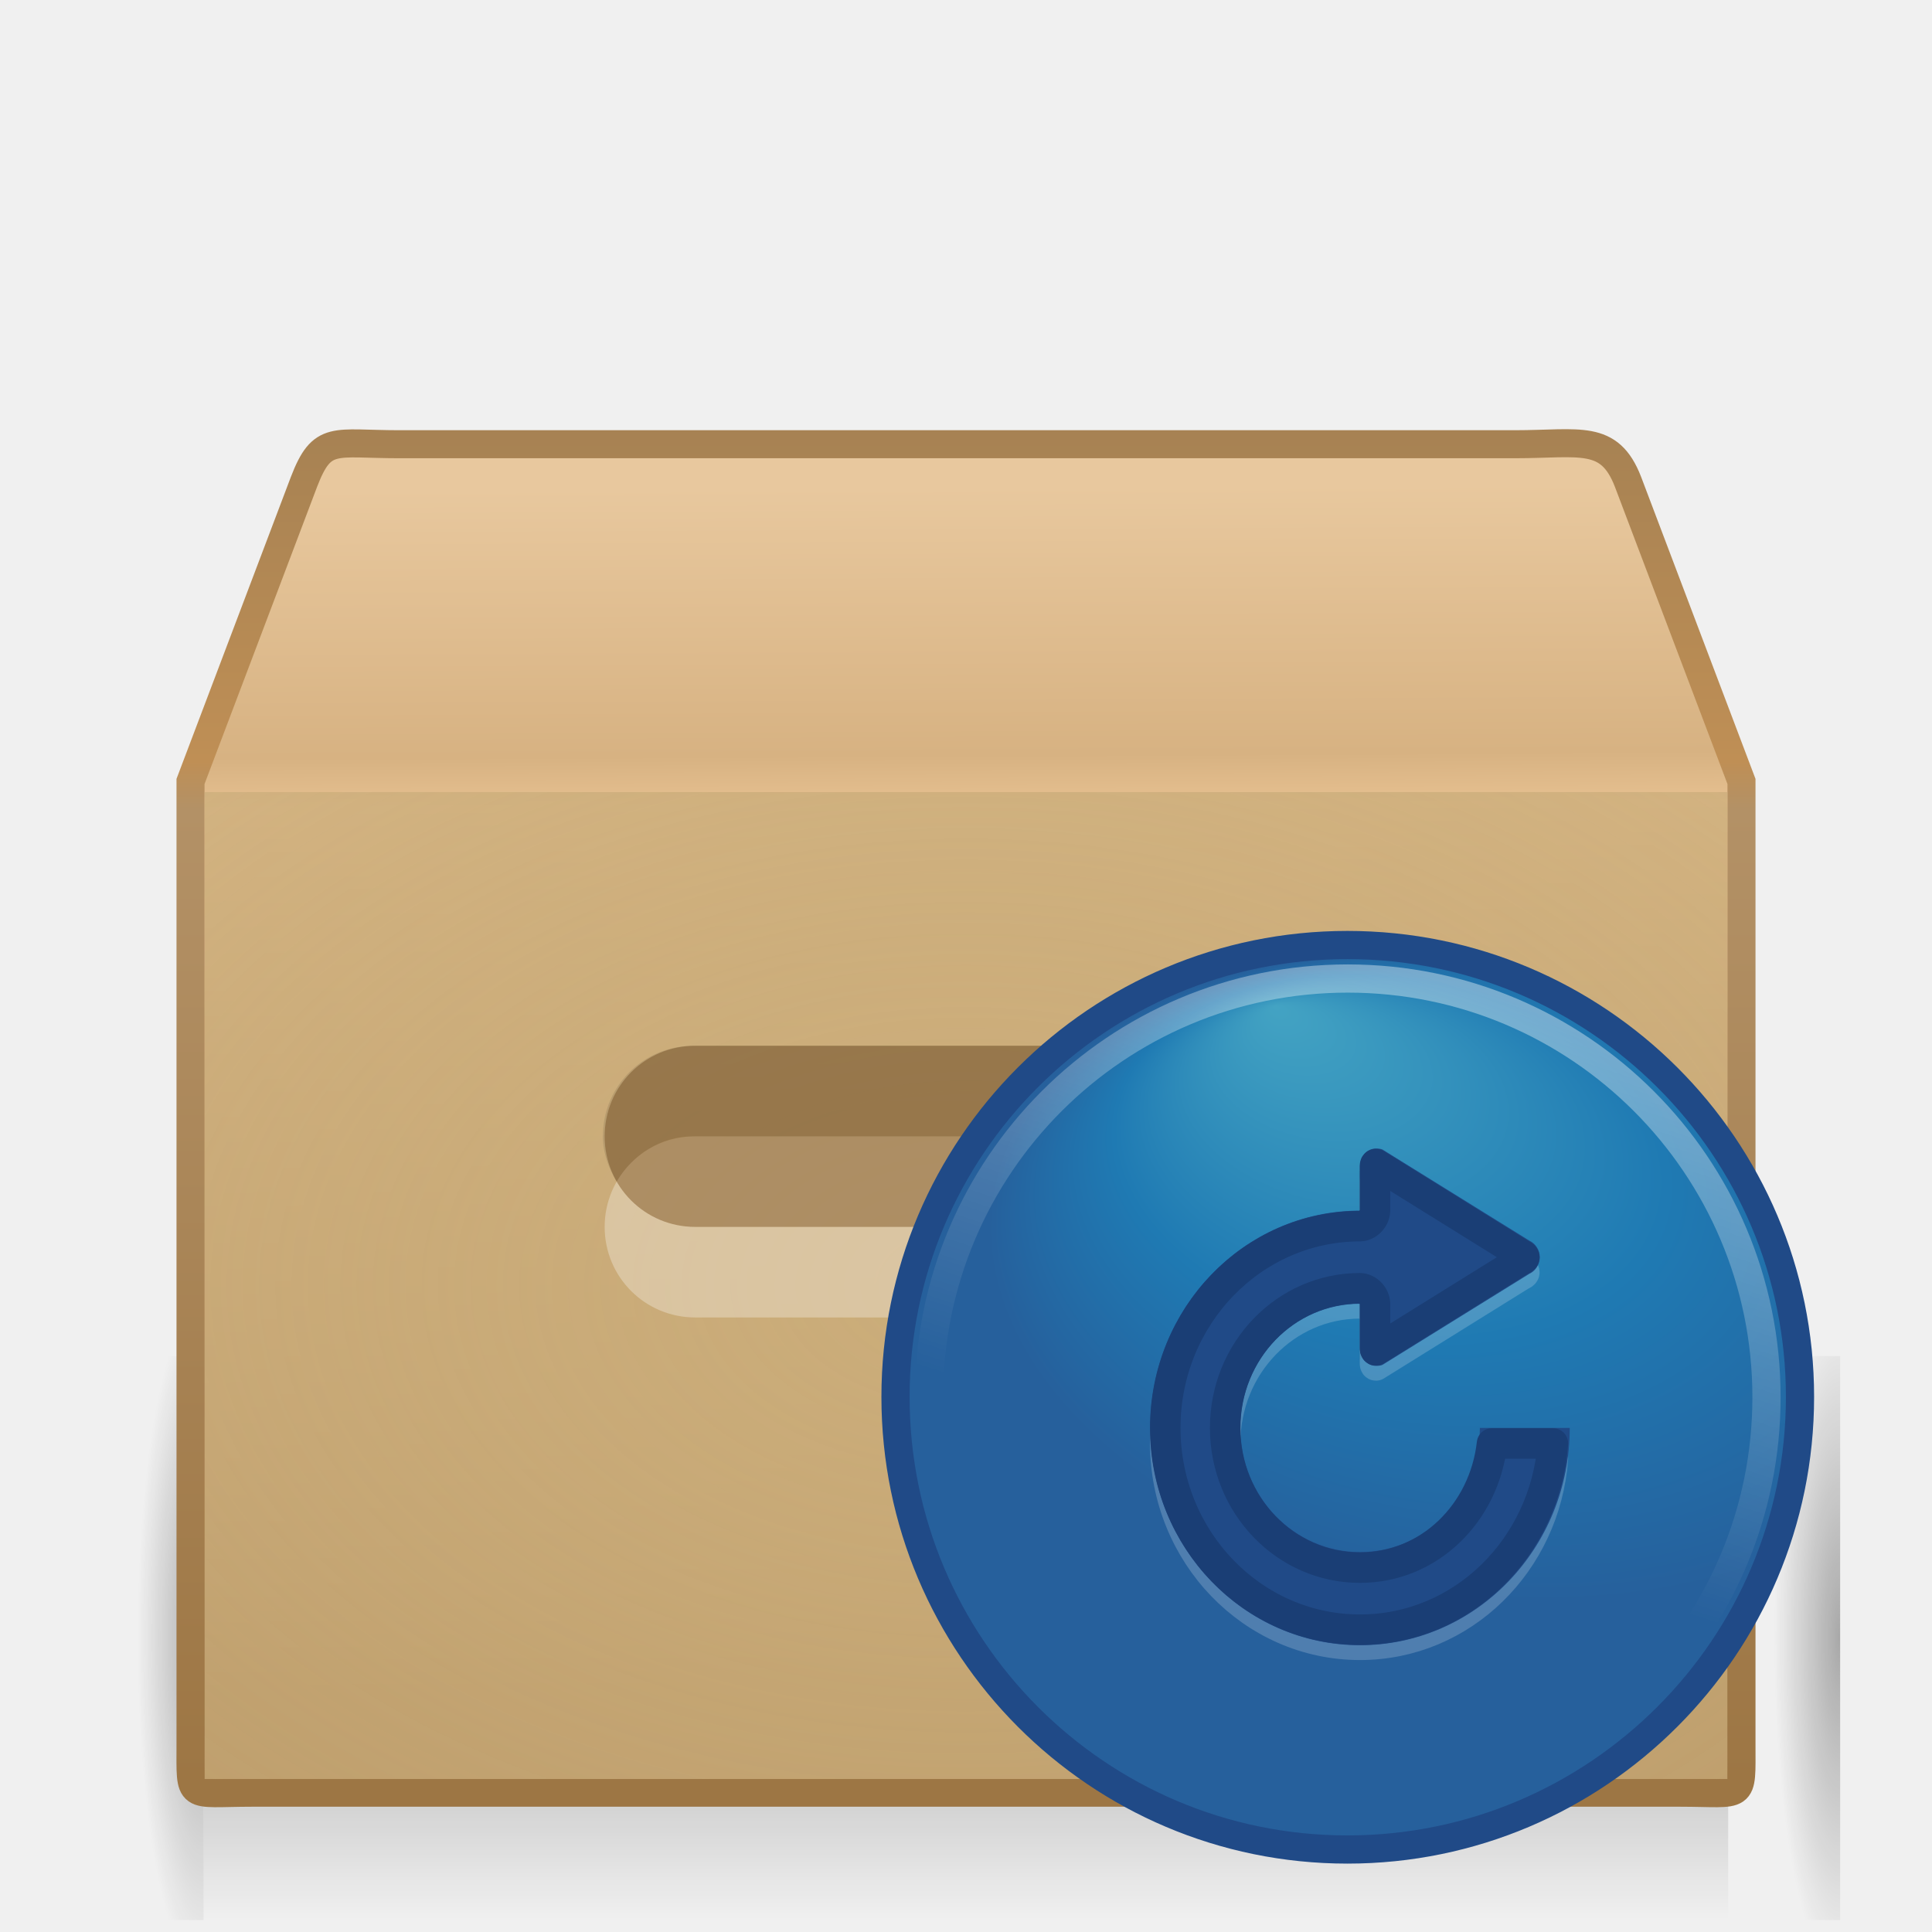
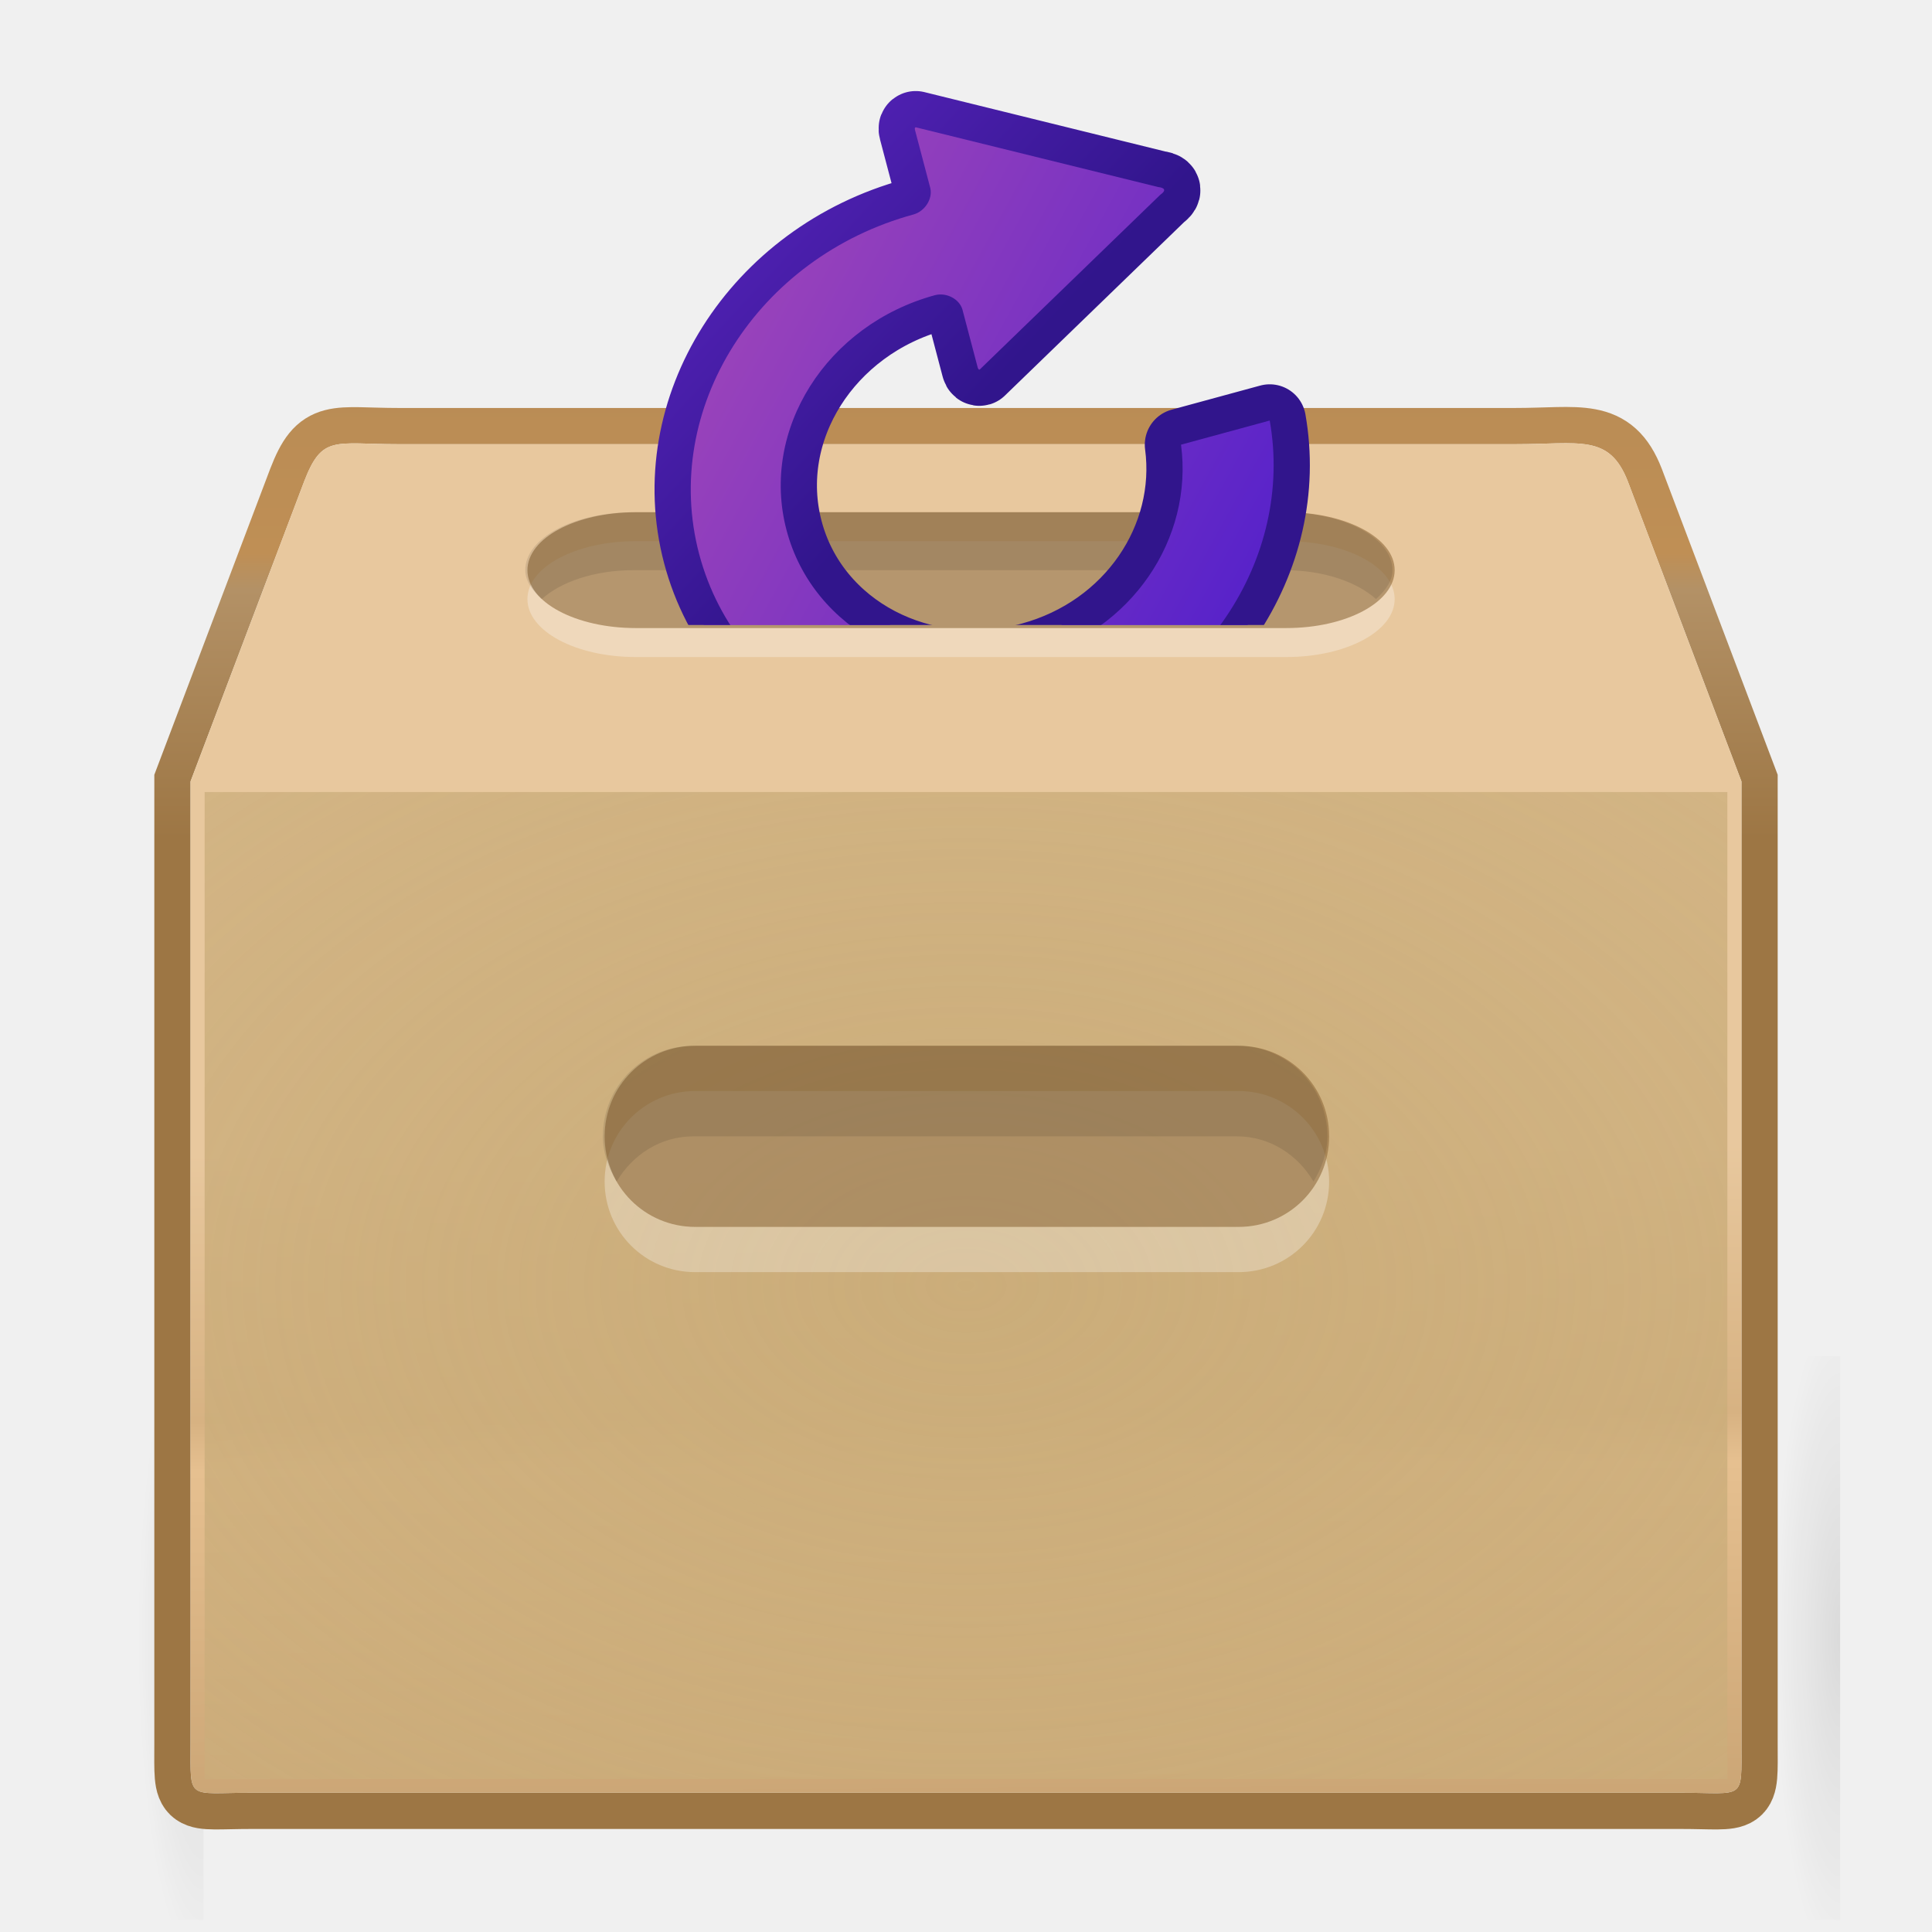
- <svg xmlns="http://www.w3.org/2000/svg" style="isolation:isolate" viewBox="0 0 128 128" width="128" height="128">
+ <svg xmlns="http://www.w3.org/2000/svg" style="isolation:isolate" viewBox="0 0 24 24" width="24pt" height="24pt">
  <defs>
-     <clipPath id="_clipPath_dFczYKQ8ZQGORPXOfC5prvewBWl58MlQ">
-       <rect width="128" height="128" />
+     <clipPath id="_clipPath_O3pj5hJF1Aofc4UposHu3hA7hijpBPxD">
+       <rect width="24" height="24" />
    </clipPath>
  </defs>
-   <g clip-path="url(#_clipPath_dFczYKQ8ZQGORPXOfC5prvewBWl58MlQ)">
-     <g id="software-properties">
-       <g id="layer1">
-         <g id="g3305" style="opacity:0.3;">
-           <radialGradient id="_rgradient_0" fx="0%" fy="50%" cx="0%" cy="50%" r="59.204%">
-             <stop offset="0%" stop-opacity="1" style="stop-color:rgb(0,0,0)" />
-             <stop offset="100%" stop-opacity="0" style="stop-color:rgb(0,0,0)" />
+   <g clip-path="url(#_clipPath_O3pj5hJF1Aofc4UposHu3hA7hijpBPxD)">
+     <clipPath id="_clipPath_rZSNb7avlA83THGGrgyLagBfEpu7daej">
+       <rect x="0" y="0" width="24" height="24" transform="matrix(1,0,0,1,0,0)" fill="rgb(255,255,255)" />
+     </clipPath>
+     <g clip-path="url(#_clipPath_rZSNb7avlA83THGGrgyLagBfEpu7daej)">
+       <g>
+         <g>
+           <g style="opacity:0.3;">
+             <g opacity="0.3">
+               <radialGradient id="_rgradient_12" fx="5.742864719326946e-7" fy="0.5" cx="5.742864719326946e-7" cy="0.5" r="0.592" gradientTransform="matrix(1.387,0,0,7.006,1.141,16.845)" gradientUnits="userSpaceOnUse">
+                 <stop offset="0%" stop-opacity="1" style="stop-color:rgb(0,0,0)" />
+                 <stop offset="100%" stop-opacity="0" style="stop-color:rgb(0,0,0)" />
+               </radialGradient>
+               <rect x="1.141" y="16.845" width="1.387" height="7.006" transform="matrix(-1,0,0,-1,3.669,40.696)" fill="url(#_rgradient_12)" />
+             </g>
+             <g opacity="0.3">
+               <linearGradient id="_lgradient_28" x1="0" y1="0.5" x2="2.83276944882399e-16" y2="-0.5" gradientTransform="matrix(18.94,0,0,7.006,2.528,16.845)" gradientUnits="userSpaceOnUse">
+                 <stop offset="0%" stop-opacity="0" style="stop-color:rgb(0,0,0)" />
+                 <stop offset="50.003%" stop-opacity="1" style="stop-color:rgb(0,0,0)" />
+                 <stop offset="100%" stop-opacity="0" style="stop-color:rgb(0,0,0)" />
+               </linearGradient>
+               <rect x="2.528" y="16.845" width="18.94" height="7.006" transform="matrix(1,0,0,1,0,0)" fill="url(#_lgradient_28)" />
+             </g>
+             <g opacity="0.3">
+               <radialGradient id="_rgradient_13" fx="0" fy="0.5" cx="0" cy="0.5" r="0.592" gradientTransform="matrix(1.387,0,0,7.006,21.472,16.845)" gradientUnits="userSpaceOnUse">
+                 <stop offset="0%" stop-opacity="1" style="stop-color:rgb(0,0,0)" />
+                 <stop offset="100%" stop-opacity="0" style="stop-color:rgb(0,0,0)" />
+               </radialGradient>
+               <rect x="21.472" y="16.845" width="1.387" height="7.006" transform="matrix(-1,0,0,-1,44.331,40.696)" fill="url(#_rgradient_13)" />
+             </g>
+           </g>
+           <linearGradient id="_lgradient_29" x1="0" y1="0.5" x2="0.007" y2="1.5" gradientTransform="matrix(19.268,0,0,16.77,2.366,5.506)" gradientUnits="userSpaceOnUse">
+             <stop offset="2.602%" stop-opacity="1" style="stop-color:rgb(232,200,158)" />
+             <stop offset="22.766%" stop-opacity="1" style="stop-color:rgb(215,178,130)" />
+             <stop offset="26.47%" stop-opacity="1" style="stop-color:rgb(230,192,144)" />
+             <stop offset="92.725%" stop-opacity="1" style="stop-color:rgb(159,122,74)" />
+           </linearGradient>
+           <mask id="_mask_smNtIgxJ2Zi4vomawjNrmVCSfoWYMOja" x="-200%" y="-200%" width="400%" height="400%">
+             <rect x="-200%" y="-200%" width="400%" height="400%" style="fill:white;" />
+             <path d=" M 4.957 5.518 L 18.817 5.518 C 19.626 5.518 19.991 5.385 20.223 5.984 L 21.633 9.707 L 21.633 21.657 C 21.633 22.38 21.682 22.27 20.873 22.27 L 6.084 22.27 L 3.127 22.27 C 2.318 22.27 2.367 22.38 2.367 21.657 L 2.367 9.707 L 3.777 5.984 C 4.003 5.397 4.148 5.518 4.957 5.518 Z " fill="black" stroke="none" />
+           </mask>
+           <linearGradient id="_lgradient_30" x1="0" y1="0.5" x2="6.123233995736766e-17" y2="-0.5">
+             <stop offset="0%" stop-opacity="1" style="stop-color:rgb(157,118,68)" />
+             <stop offset="24.601%" stop-opacity="1" style="stop-color:rgb(179,145,102)" />
+             <stop offset="28.179%" stop-opacity="1" style="stop-color:rgb(191,143,85)" />
+             <stop offset="100%" stop-opacity="1" style="stop-color:rgb(167,130,83)" />
+           </linearGradient>
+           <path d=" M 4.957 5.518 L 18.817 5.518 C 19.626 5.518 19.991 5.385 20.223 5.984 L 21.633 9.707 L 21.633 21.657 C 21.633 22.38 21.682 22.27 20.873 22.27 L 6.084 22.27 L 3.127 22.27 C 2.318 22.27 2.367 22.38 2.367 21.657 L 2.367 9.707 L 3.777 5.984 C 4.003 5.397 4.148 5.518 4.957 5.518 Z " fill="url(#_lgradient_29)" mask="url(#_mask_smNtIgxJ2Zi4vomawjNrmVCSfoWYMOja)" vector-effect="non-scaling-stroke" stroke-width="1.2" stroke="url(#_lgradient_30)" stroke-linejoin="miter" stroke-linecap="round" stroke-miterlimit="4" />
+           <path d=" M 4.957 5.518 L 18.817 5.518 C 19.626 5.518 19.991 5.385 20.223 5.984 L 21.633 9.707 L 21.633 21.657 C 21.633 22.38 21.682 22.27 20.873 22.27 L 6.084 22.27 L 3.127 22.27 C 2.318 22.27 2.367 22.38 2.367 21.657 L 2.367 9.707 L 3.777 5.984 C 4.003 5.397 4.148 5.518 4.957 5.518 Z " fill="url(#_lgradient_29)" />
+           <radialGradient id="_rgradient_14" fx="0.5" fy="0.5" cx="0.5" cy="0.5" r="2.7" gradientTransform="matrix(18.916,0,0,12.26,2.542,9.839)" gradientUnits="userSpaceOnUse">
+             <stop offset="0%" stop-opacity="1" style="stop-color:rgb(203,173,122)" />
+             <stop offset="100%" stop-opacity="0" style="stop-color:rgb(203,174,125)" />
          </radialGradient>
-           <rect x="6.085" y="89.841" width="7.399" height="37.365" transform="matrix(-1,0,0,-1,19.569,217.047)" fill="url(#_rgradient_0)" />
-           <linearGradient id="_lgradient_0" x1="24.149%" y1="100.002%" x2="24.149%" y2="-0.003%">
-             <stop offset="0%" stop-opacity="0" style="stop-color:rgb(0,0,0)" />
-             <stop offset="50%" stop-opacity="1" style="stop-color:rgb(0,0,0)" />
-             <stop offset="100%" stop-opacity="0" style="stop-color:rgb(0,0,0)" />
-           </linearGradient>
-           <rect x="13.484" y="89.841" width="101.012" height="37.365" transform="matrix(1,0,0,1,0,0)" fill="url(#_lgradient_0)" />
-           <radialGradient id="_rgradient_1" fx="0%" fy="50%" cx="0%" cy="50%" r="59.204%">
-             <stop offset="0%" stop-opacity="1" style="stop-color:rgb(0,0,0)" />
-             <stop offset="100%" stop-opacity="0" style="stop-color:rgb(0,0,0)" />
-           </radialGradient>
-           <rect x="114.516" y="89.841" width="7.399" height="37.365" transform="matrix(-1,0,0,-1,236.431,217.047)" fill="url(#_rgradient_1)" />
-         </g>
-         <linearGradient id="_lgradient_1" x1="54.288%" y1="0.51%" x2="54.832%" y2="95.159%">
-           <stop offset="2.174%" stop-opacity="1" style="stop-color:rgb(232,200,158)" />
-           <stop offset="23.478%" stop-opacity="1" style="stop-color:rgb(215,178,130)" />
-           <stop offset="27.391%" stop-opacity="1" style="stop-color:rgb(230,192,144)" />
-           <stop offset="97.391%" stop-opacity="1" style="stop-color:rgb(159,122,74)" />
-         </linearGradient>
-         <linearGradient id="_lgradient_2" x1="29.184%" y1="-1.38%" x2="29.184%" y2="101.498%">
-           <stop offset="0%" stop-opacity="1" style="stop-color:rgb(167,130,83)" />
-           <stop offset="23.913%" stop-opacity="1" style="stop-color:rgb(191,143,85)" />
-           <stop offset="27.391%" stop-opacity="1" style="stop-color:rgb(179,145,102)" />
-           <stop offset="98.261%" stop-opacity="1" style="stop-color:rgb(157,118,68)" />
-         </linearGradient>
-         <path d=" M 26.436 29.431 L 100.359 29.431 C 104.674 29.431 106.616 28.72 107.856 31.913 L 115.378 51.773 L 115.378 115.505 C 115.378 119.361 115.636 118.772 111.321 118.772 L 32.449 118.772 L 16.679 118.772 C 12.364 118.772 12.622 119.361 12.622 115.505 L 12.622 51.773 L 20.144 31.913 C 21.349 28.784 22.121 29.431 26.436 29.431 Z " fill="url(#_lgradient_1)" vector-effect="non-scaling-stroke" stroke-width="1.857" stroke="url(#_lgradient_2)" stroke-linejoin="miter" stroke-linecap="round" stroke-miterlimit="4" />
-         <radialGradient id="_rgradient_2" fx="50%" fy="50%" cx="50%" cy="50%" r="270%">
-           <stop offset="0%" stop-opacity="1" style="stop-color:rgb(203,173,122)" />
-           <stop offset="100%" stop-opacity="0" style="stop-color:rgb(203,174,125)" />
-         </radialGradient>
-         <rect x="13.558" y="52.477" width="100.884" height="65.388" transform="matrix(1,0,0,1,0,0)" fill="url(#_rgradient_2)" />
-         <g opacity="0.505">
-           <linearGradient id="_lgradient_3" x1="50%" y1="62.271%" x2="115.231%" y2="115.648%">
-             <stop offset="0%" stop-opacity="0" style="stop-color:rgb(255,255,255)" />
-             <stop offset="100%" stop-opacity="0" style="stop-color:rgb(255,255,255)" />
-           </linearGradient>
-           <path d=" M 28.786 31.946 L 98.085 31.946 C 102.131 31.946 104.634 33.327 106.329 37.124 L 112.165 53.06 L 112.165 110.514 C 112.165 114.14 110.113 115.966 106.068 115.966 L 21.531 115.966 C 17.485 115.966 15.835 113.958 15.835 110.332 L 15.835 53.06 L 21.483 36.782 C 22.613 33.84 24.74 31.946 28.786 31.946 Z " fill="none" vector-effect="non-scaling-stroke" stroke-width="1.386" stroke="url(#_lgradient_3)" stroke-linejoin="miter" stroke-linecap="butt" stroke-miterlimit="4" />
+           <rect x="2.542" y="9.839" width="18.916" height="12.26" transform="matrix(1,0,0,1,0,0)" fill="url(#_rgradient_14)" />
+           <g style="opacity:0.505;">
+             <g opacity="0.505">
+               <mask id="_mask_h0ONvoDQAHYhySGsqS9t3TfyGdiBg6Ty" x="-200%" y="-200%" width="400%" height="400%">
+                 <rect x="-200%" y="-200%" width="400%" height="400%" style="fill:white;" />
+                 <path d=" M 5.397 5.99 L 18.391 5.99 C 19.15 5.99 19.619 6.249 19.937 6.961 L 21.031 9.949 L 21.031 20.721 C 21.031 21.401 20.646 21.744 19.888 21.744 L 4.037 21.744 C 3.278 21.744 2.969 21.367 2.969 20.687 L 2.969 9.949 L 4.028 6.897 C 4.24 6.345 4.639 5.99 5.397 5.99 Z " fill="black" stroke="none" />
+               </mask>
+               <linearGradient id="_lgradient_31" x1="0" y1="0.5" x2="0.814" y2="1.081">
+                 <stop offset="55.061%" stop-opacity="0" style="stop-color:rgb(255,255,255)" />
+                 <stop offset="100%" stop-opacity="0" style="stop-color:rgb(255,255,255)" />
+               </linearGradient>
+               <path d=" M 5.397 5.99 L 18.391 5.99 C 19.15 5.99 19.619 6.249 19.937 6.961 L 21.031 9.949 L 21.031 20.721 C 21.031 21.401 20.646 21.744 19.888 21.744 L 4.037 21.744 C 3.278 21.744 2.969 21.367 2.969 20.687 L 2.969 9.949 L 4.028 6.897 C 4.24 6.345 4.639 5.99 5.397 5.99 Z " fill="none" mask="url(#_mask_h0ONvoDQAHYhySGsqS9t3TfyGdiBg6Ty)" vector-effect="non-scaling-stroke" stroke-width="2.772" stroke="url(#_lgradient_31)" stroke-linejoin="miter" stroke-linecap="butt" stroke-miterlimit="4" />
+               <path d=" M 5.397 5.99 L 18.391 5.99 C 19.15 5.99 19.619 6.249 19.937 6.961 L 21.031 9.949 L 21.031 20.721 C 21.031 21.401 20.646 21.744 19.888 21.744 L 4.037 21.744 C 3.278 21.744 2.969 21.367 2.969 20.687 L 2.969 9.949 L 4.028 6.897 C 4.24 6.345 4.639 5.99 5.397 5.99 Z " fill="none" />
+             </g>
+           </g>
+           <g style="opacity:0.3;">
+             <g opacity="0.3">
+               <mask id="_mask_tLbq4IfrH0RoywkhAeufXH9hL0aT2NBc" x="-200%" y="-200%" width="400%" height="400%">
+                 <rect x="-200%" y="-200%" width="400%" height="400%" style="fill:white;" />
+                 <line x1="2.367" y1="9.664" x2="21.633" y2="9.664" fill="black" stroke="none" />
+               </mask>
+               <linearGradient id="_lgradient_32" x1="0" y1="0.5" x2="1" y2="0.5">
+                 <stop offset="0%" stop-opacity="0.012" style="stop-color:rgb(255,255,255)" />
+                 <stop offset="15.869%" stop-opacity="1" style="stop-color:rgb(255,255,255)" />
+                 <stop offset="84.048%" stop-opacity="1" style="stop-color:rgb(255,255,255)" />
+                 <stop offset="100%" stop-opacity="0.024" style="stop-color:rgb(255,255,255)" />
+               </linearGradient>
+               <line x1="2.367" y1="9.664" x2="21.633" y2="9.664" mask="url(#_mask_tLbq4IfrH0RoywkhAeufXH9hL0aT2NBc)" vector-effect="non-scaling-stroke" stroke-width="3.736" stroke="url(#_lgradient_32)" stroke-linejoin="miter" stroke-linecap="square" stroke-miterlimit="4" />
+             </g>
+           </g>
        </g>
        <g opacity="0.3">
-           <linearGradient id="_lgradient_4" x1="-1.22%" y1="0%" x2="101.22%" y2="0%">
-             <stop offset="0%" stop-opacity="0" style="stop-color:rgb(255,255,255)" />
-             <stop offset="16.682%" stop-opacity="1" style="stop-color:rgb(255,255,255)" />
-             <stop offset="83.238%" stop-opacity="1" style="stop-color:rgb(255,255,255)" />
-             <stop offset="100%" stop-opacity="0" style="stop-color:rgb(255,255,255)" />
-           </linearGradient>
-           <line x1="12.624" y1="51.542" x2="115.376" y2="51.542" vector-effect="non-scaling-stroke" stroke-width="1.868" stroke="url(#_lgradient_4)" stroke-linejoin="miter" stroke-linecap="square" stroke-miterlimit="4" />
+           <path d=" M 8.636 13.553 L 15.386 13.553 C 16.01 13.553 16.511 14.055 16.511 14.678 C 16.511 15.302 16.01 15.803 15.386 15.803 L 8.636 15.803 C 8.013 15.803 7.511 15.302 7.511 14.678 C 7.511 14.055 8.013 13.553 8.636 13.553 Z " fill="rgb(255,255,255)" />
+         </g>
+         <g opacity="0.8">
+           <path d=" M 8.636 12.991 L 15.386 12.991 C 16.01 12.991 16.511 13.493 16.511 14.116 C 16.511 14.739 16.01 15.241 15.386 15.241 L 8.636 15.241 C 8.013 15.241 7.511 14.739 7.511 14.116 C 7.511 13.493 8.013 12.991 8.636 12.991 Z " fill="rgb(141,103,56)" fill-opacity="0.737" />
+         </g>
+         <g opacity="0.1">
+           <path d=" M 8.614 12.991 C 7.991 12.991 7.489 13.493 7.489 14.116 C 7.489 14.326 7.561 14.511 7.66 14.678 C 7.856 14.348 8.2 14.116 8.614 14.116 L 15.364 14.116 C 15.777 14.116 16.122 14.348 16.317 14.678 C 16.417 14.511 16.489 14.326 16.489 14.116 C 16.489 13.493 15.987 12.991 15.364 12.991 L 8.614 12.991 Z " fill="rgb(0,0,0)" />
+         </g>
+         <g opacity="0.3">
+           <path d=" M 7.899 6.723 L 15.978 6.723 C 16.724 6.723 17.325 7.044 17.325 7.442 C 17.325 7.841 16.724 8.162 15.978 8.162 L 7.899 8.162 C 7.153 8.162 6.552 7.841 6.552 7.442 C 6.552 7.044 7.153 6.723 7.899 6.723 Z " fill="rgb(255,255,255)" />
+         </g>
+         <g opacity="0.8">
+           <path d=" M 7.899 6.363 L 15.978 6.363 C 16.724 6.363 17.325 6.684 17.325 7.083 C 17.325 7.481 16.724 7.802 15.978 7.802 L 7.899 7.802 C 7.153 7.802 6.552 7.481 6.552 7.083 C 6.552 6.684 7.153 6.363 7.899 6.363 Z " fill="rgb(141,103,56)" fill-opacity="0.737" />
+         </g>
+         <g opacity="0.1">
+           <path d=" M 7.872 6.363 C 7.126 6.363 6.525 6.684 6.525 7.083 C 6.525 7.217 6.612 7.335 6.73 7.442 C 6.964 7.231 7.377 7.083 7.872 7.083 L 15.951 7.083 C 16.447 7.083 16.859 7.231 17.093 7.442 C 17.212 7.335 17.298 7.217 17.298 7.083 C 17.298 6.684 16.697 6.363 15.951 6.363 L 7.872 6.363 Z " fill="rgb(0,0,0)" />
        </g>
      </g>
-       <g opacity="0.3">
-         <path d=" M 46.06 75.285 L 82.06 75.285 C 85.384 75.285 88.06 77.961 88.06 81.285 C 88.06 84.609 85.384 87.285 82.06 87.285 L 46.06 87.285 C 42.736 87.285 40.06 84.609 40.06 81.285 C 40.06 77.961 42.736 75.285 46.06 75.285 Z " fill="rgb(255,255,255)" />
-       </g>
-       <g opacity="0.8">
-         <path d=" M 46.06 69.285 L 82.06 69.285 C 85.384 69.285 88.06 71.961 88.06 75.285 C 88.06 78.609 85.384 81.285 82.06 81.285 L 46.06 81.285 C 42.736 81.285 40.06 78.609 40.06 75.285 C 40.06 71.961 42.736 69.285 46.06 69.285 Z " fill="rgb(141,103,56)" fill-opacity="0.737" />
-       </g>
-       <g opacity="0.1">
-         <path d=" M 45.94 69.285 C 42.616 69.285 39.94 71.961 39.94 75.285 C 39.94 76.403 40.326 77.39 40.854 78.285 C 41.897 76.52 43.735 75.285 45.94 75.285 L 81.94 75.285 C 84.146 75.285 85.984 76.52 87.026 78.285 C 87.555 77.39 87.94 76.403 87.94 75.285 C 87.94 71.961 85.264 69.285 81.94 69.285 L 45.94 69.285 Z " fill="rgb(0,0,0)" />
-       </g>
-       <g id="g6811">
-         <radialGradient id="_rgradient_3" fx="31.843%" fy="9.593%" cx="50%" cy="50%" r="50%" gradientTransform="matrix(1.431582 0.06163954 0.09953116 0.956718 -0.04614021 -0.04487365)">
-           <stop offset="0%" stop-opacity="1" style="stop-color:rgb(67,163,195)" />
-           <stop offset="42.174%" stop-opacity="1" style="stop-color:rgb(31,122,179)" />
-           <stop offset="75.128%" stop-opacity="1" style="stop-color:rgb(38,96,156)" />
-         </radialGradient>
-         <path d=" M 89.269 62.61 C 72.732 62.61 59.33 76.012 59.33 92.549 C 59.33 109.085 72.732 122.535 89.269 122.535 C 105.805 122.535 119.255 109.085 119.255 92.549 C 119.255 76.012 105.805 62.61 89.269 62.61 Z " fill="url(#_rgradient_3)" vector-effect="non-scaling-stroke" stroke-width="1.868" stroke="rgb(32,74,135)" stroke-linejoin="round" stroke-linecap="round" stroke-miterlimit="4" />
-         <g opacity="0.4">
-           <linearGradient id="_lgradient_5" x1="36.957%" y1="58.695%" x2="56.843%" y2="-2.776%">
-             <stop offset="0%" stop-opacity="0" style="stop-color:rgb(255,255,255)" />
-             <stop offset="100%" stop-opacity="1" style="stop-color:rgb(255,255,255)" />
+       <clipPath id="_clipPath_B8EVqwzNlyOaa2laOLYLwgIEsHfevdiq">
+         <rect x="2.813" y="0.938" width="18.562" height="6.827" transform="matrix(1,0,0,1,0,0)" fill="rgb(255,255,255)" />
+       </clipPath>
+       <g clip-path="url(#_clipPath_B8EVqwzNlyOaa2laOLYLwgIEsHfevdiq)">
+         <g>
+           <linearGradient id="_lgradient_33" x1="0.146" y1="0.146" x2="0.854" y2="0.854" gradientTransform="matrix(7.599,-2.065,2.12,8.026,7.221,2.441)" gradientUnits="userSpaceOnUse">
+             <stop offset="0%" stop-opacity="1" style="stop-color:rgb(160,70,185)" />
+             <stop offset="100%" stop-opacity="1" style="stop-color:rgb(87,34,202)" />
          </linearGradient>
-           <path d=" M 117.035 92.571 C 117.035 107.894 104.613 120.315 89.293 120.315 C 73.97 120.315 61.549 107.894 61.549 92.571 C 61.549 77.25 73.97 64.83 89.293 64.83 C 104.613 64.83 117.035 77.25 117.035 92.571 L 117.035 92.571 Z " fill="none" vector-effect="non-scaling-stroke" stroke-width="1.869" stroke="url(#_lgradient_5)" stroke-linejoin="miter" stroke-linecap="butt" stroke-miterlimit="4" />
+           <path d=" M 11.309 1.33 C 11.145 1.375 11.054 1.536 11.095 1.691 L 11.286 2.412 C 9.187 2.982 7.901 5.016 8.414 6.956 C 8.926 8.895 11.043 10.005 13.141 9.435 C 15.239 8.864 16.525 6.83 16.012 4.891 L 14.384 5.333 C 14.677 6.441 13.942 7.604 12.743 7.93 C 11.544 8.255 10.335 7.621 10.042 6.513 C 9.75 5.405 10.484 4.243 11.683 3.917 L 11.874 4.638 C 11.915 4.793 12.073 4.886 12.237 4.842 C 12.277 4.831 12.319 4.818 12.351 4.794 L 14.625 2.597 C 14.72 2.525 14.772 2.396 14.741 2.279 C 14.71 2.163 14.601 2.077 14.484 2.063 L 11.432 1.314 C 11.392 1.309 11.35 1.319 11.309 1.33 Z " fill="url(#_lgradient_33)" />
+           <mask id="_mask_fvD2NeQicQ6oW9X7RDmKuZoTX3x3OTP7" x="-200%" y="-200%" width="400%" height="400%">
+             <rect x="-200%" y="-200%" width="400%" height="400%" style="fill:white;" />
+             <path d=" M 11.375 1.581 C 11.368 1.583 11.359 1.59 11.367 1.617 L 11.557 2.338 C 11.587 2.469 11.492 2.621 11.352 2.663 C 9.405 3.192 8.21 5.082 8.685 6.882 C 9.161 8.682 11.127 9.713 13.075 9.184 C 14.929 8.68 16.077 6.942 15.773 5.224 L 14.671 5.524 C 14.826 6.687 14.063 7.84 12.809 8.181 C 11.459 8.548 10.1 7.835 9.771 6.587 C 9.441 5.339 10.267 4.033 11.617 3.666 C 11.759 3.631 11.916 3.714 11.955 3.843 L 12.145 4.564 C 12.152 4.591 12.163 4.593 12.17 4.591 L 14.414 2.419 C 14.535 2.334 14.389 2.324 14.389 2.324 L 11.375 1.581 Z " fill="black" stroke="none" />
+           </mask>
+           <linearGradient id="_lgradient_34" x1="0.146" y1="0.146" x2="0.854" y2="0.854">
+             <stop offset="0%" stop-opacity="1" style="stop-color:rgb(97,39,200)" />
+             <stop offset="100%" stop-opacity="1" style="stop-color:rgb(49,21,140)" />
+           </linearGradient>
+           <path d=" M 11.375 1.581 C 11.368 1.583 11.359 1.59 11.367 1.617 L 11.557 2.338 C 11.587 2.469 11.492 2.621 11.352 2.663 C 9.405 3.192 8.21 5.082 8.685 6.882 C 9.161 8.682 11.127 9.713 13.075 9.184 C 14.929 8.68 16.077 6.942 15.773 5.224 L 14.671 5.524 C 14.826 6.687 14.063 7.84 12.809 8.181 C 11.459 8.548 10.1 7.835 9.771 6.587 C 9.441 5.339 10.267 4.033 11.617 3.666 C 11.759 3.631 11.916 3.714 11.955 3.843 L 12.145 4.564 C 12.152 4.591 12.163 4.593 12.17 4.591 L 14.414 2.419 C 14.535 2.334 14.389 2.324 14.389 2.324 L 11.375 1.581 Z " fill="none" mask="url(#_mask_fvD2NeQicQ6oW9X7RDmKuZoTX3x3OTP7)" vector-effect="non-scaling-stroke" stroke-width="1.2" stroke="url(#_lgradient_34)" stroke-opacity="100" stroke-linejoin="round" stroke-linecap="round" stroke-miterlimit="4" />
+           <path d=" M 11.375 1.581 C 11.368 1.583 11.359 1.59 11.367 1.617 L 11.557 2.338 C 11.587 2.469 11.492 2.621 11.352 2.663 C 9.405 3.192 8.21 5.082 8.685 6.882 C 9.161 8.682 11.127 9.713 13.075 9.184 C 14.929 8.68 16.077 6.942 15.773 5.224 L 14.671 5.524 C 14.826 6.687 14.063 7.84 12.809 8.181 C 11.459 8.548 10.1 7.835 9.771 6.587 C 9.441 5.339 10.267 4.033 11.617 3.666 C 11.759 3.631 11.916 3.714 11.955 3.843 L 12.145 4.564 C 12.152 4.591 12.163 4.593 12.17 4.591 L 14.414 2.419 C 14.535 2.334 14.389 2.324 14.389 2.324 L 11.375 1.581 Z " fill="none" />
        </g>
      </g>
    </g>
-     <g id="view-refresh">
-       <g opacity="0.19">
-         <path d=" M 91.159 78.123 C 91.133 78.123 91.097 78.141 91.097 78.252 L 91.097 81.208 C 91.082 81.742 90.62 82.221 90.104 82.236 C 82.982 82.236 77.201 88.226 77.201 95.604 C 77.201 102.982 82.982 108.972 90.104 108.972 C 96.887 108.972 102.371 103.52 102.883 96.632 L 98.851 96.632 C 98.333 101.243 94.69 104.859 90.104 104.859 C 85.166 104.859 81.171 100.72 81.171 95.604 C 81.171 90.489 85.166 86.35 90.104 86.35 C 90.62 86.365 91.082 86.844 91.097 87.378 L 91.097 90.334 C 91.097 90.445 91.133 90.463 91.159 90.463 L 100.774 84.486 C 101.261 84.289 100.774 84.1 100.774 84.1 L 91.159 78.123 Z " fill="none" vector-effect="non-scaling-stroke" stroke-width="2.021" stroke="rgb(255,255,255)" stroke-linejoin="round" stroke-linecap="round" stroke-miterlimit="4" />
-       </g>
-       <g opacity="0.03">
-         <path d=" M 91.035 79.373 L 91.035 80.401 C 91.048 81.907 89.991 83.195 88.553 83.422 C 88.265 83.464 88.027 83.614 87.747 83.679 C 88.582 83.569 89.422 83.838 90.052 84.417 C 90.681 84.995 91.04 85.827 91.035 86.699 L 91.035 88.306 L 98.231 83.871 L 91.035 79.373 Z  M 86.94 83.936 C 84.763 84.628 82.906 85.921 81.543 87.727 C 82.901 85.952 84.802 84.613 86.94 83.936 Z  M 81.543 87.727 C 80.101 89.638 79.124 91.966 79.124 94.604 C 79.124 100.919 84.008 105.979 90.104 105.979 C 95.16 105.979 99.172 102.414 100.464 97.625 L 100.34 97.625 C 99.033 102.32 95.036 105.851 90.104 105.851 C 84.14 105.851 79.248 100.783 79.248 94.604 C 79.248 91.998 80.089 89.629 81.543 87.727 Z " fill="none" vector-effect="non-scaling-stroke" stroke-width="2.021" stroke="rgb(0,0,0)" stroke-linejoin="miter" stroke-linecap="butt" stroke-miterlimit="4" />
-       </g>
-       <path d=" M 91.159 76.095 C 90.561 76.095 90.104 76.616 90.104 77.252 L 90.104 80.208 C 82.43 80.208 76.208 86.653 76.208 94.604 C 76.208 102.555 82.43 109 90.104 109 C 97.779 109 104 102.555 104 94.604 L 98.045 94.604 C 98.045 99.147 94.489 102.83 90.104 102.83 C 85.719 102.83 82.164 99.147 82.164 94.604 C 82.164 90.061 85.719 86.378 90.104 86.378 L 90.104 89.334 C 90.104 89.97 90.561 90.491 91.159 90.491 C 91.308 90.491 91.463 90.485 91.593 90.427 L 101.332 84.386 C 101.721 84.211 102.015 83.77 102.015 83.293 C 102.015 82.816 101.721 82.375 101.332 82.2 L 91.593 76.159 C 91.463 76.101 91.308 76.095 91.159 76.095 Z " fill="rgb(32,74,135)" />
-       <path d=" M 91.159 77.123 C 91.133 77.123 91.097 77.141 91.097 77.252 L 91.097 80.208 C 91.082 80.742 90.62 81.221 90.104 81.236 C 82.982 81.236 77.201 87.226 77.201 94.604 C 77.201 101.982 82.982 107.972 90.104 107.972 C 96.887 107.972 102.371 102.52 102.883 95.632 L 98.851 95.632 C 98.333 100.243 94.69 103.859 90.104 103.859 C 85.166 103.859 81.171 99.72 81.171 94.604 C 81.171 89.489 85.166 85.35 90.104 85.35 C 90.62 85.365 91.082 85.844 91.097 86.378 L 91.097 89.334 C 91.097 89.445 91.133 89.463 91.159 89.463 L 100.774 83.486 C 101.261 83.289 100.774 83.1 100.774 83.1 L 91.159 77.123 Z " fill="none" vector-effect="non-scaling-stroke" stroke-width="2.021" stroke="rgb(26,62,117)" stroke-linejoin="round" stroke-linecap="round" stroke-miterlimit="4" />
-     </g>
  </g>
</svg>
